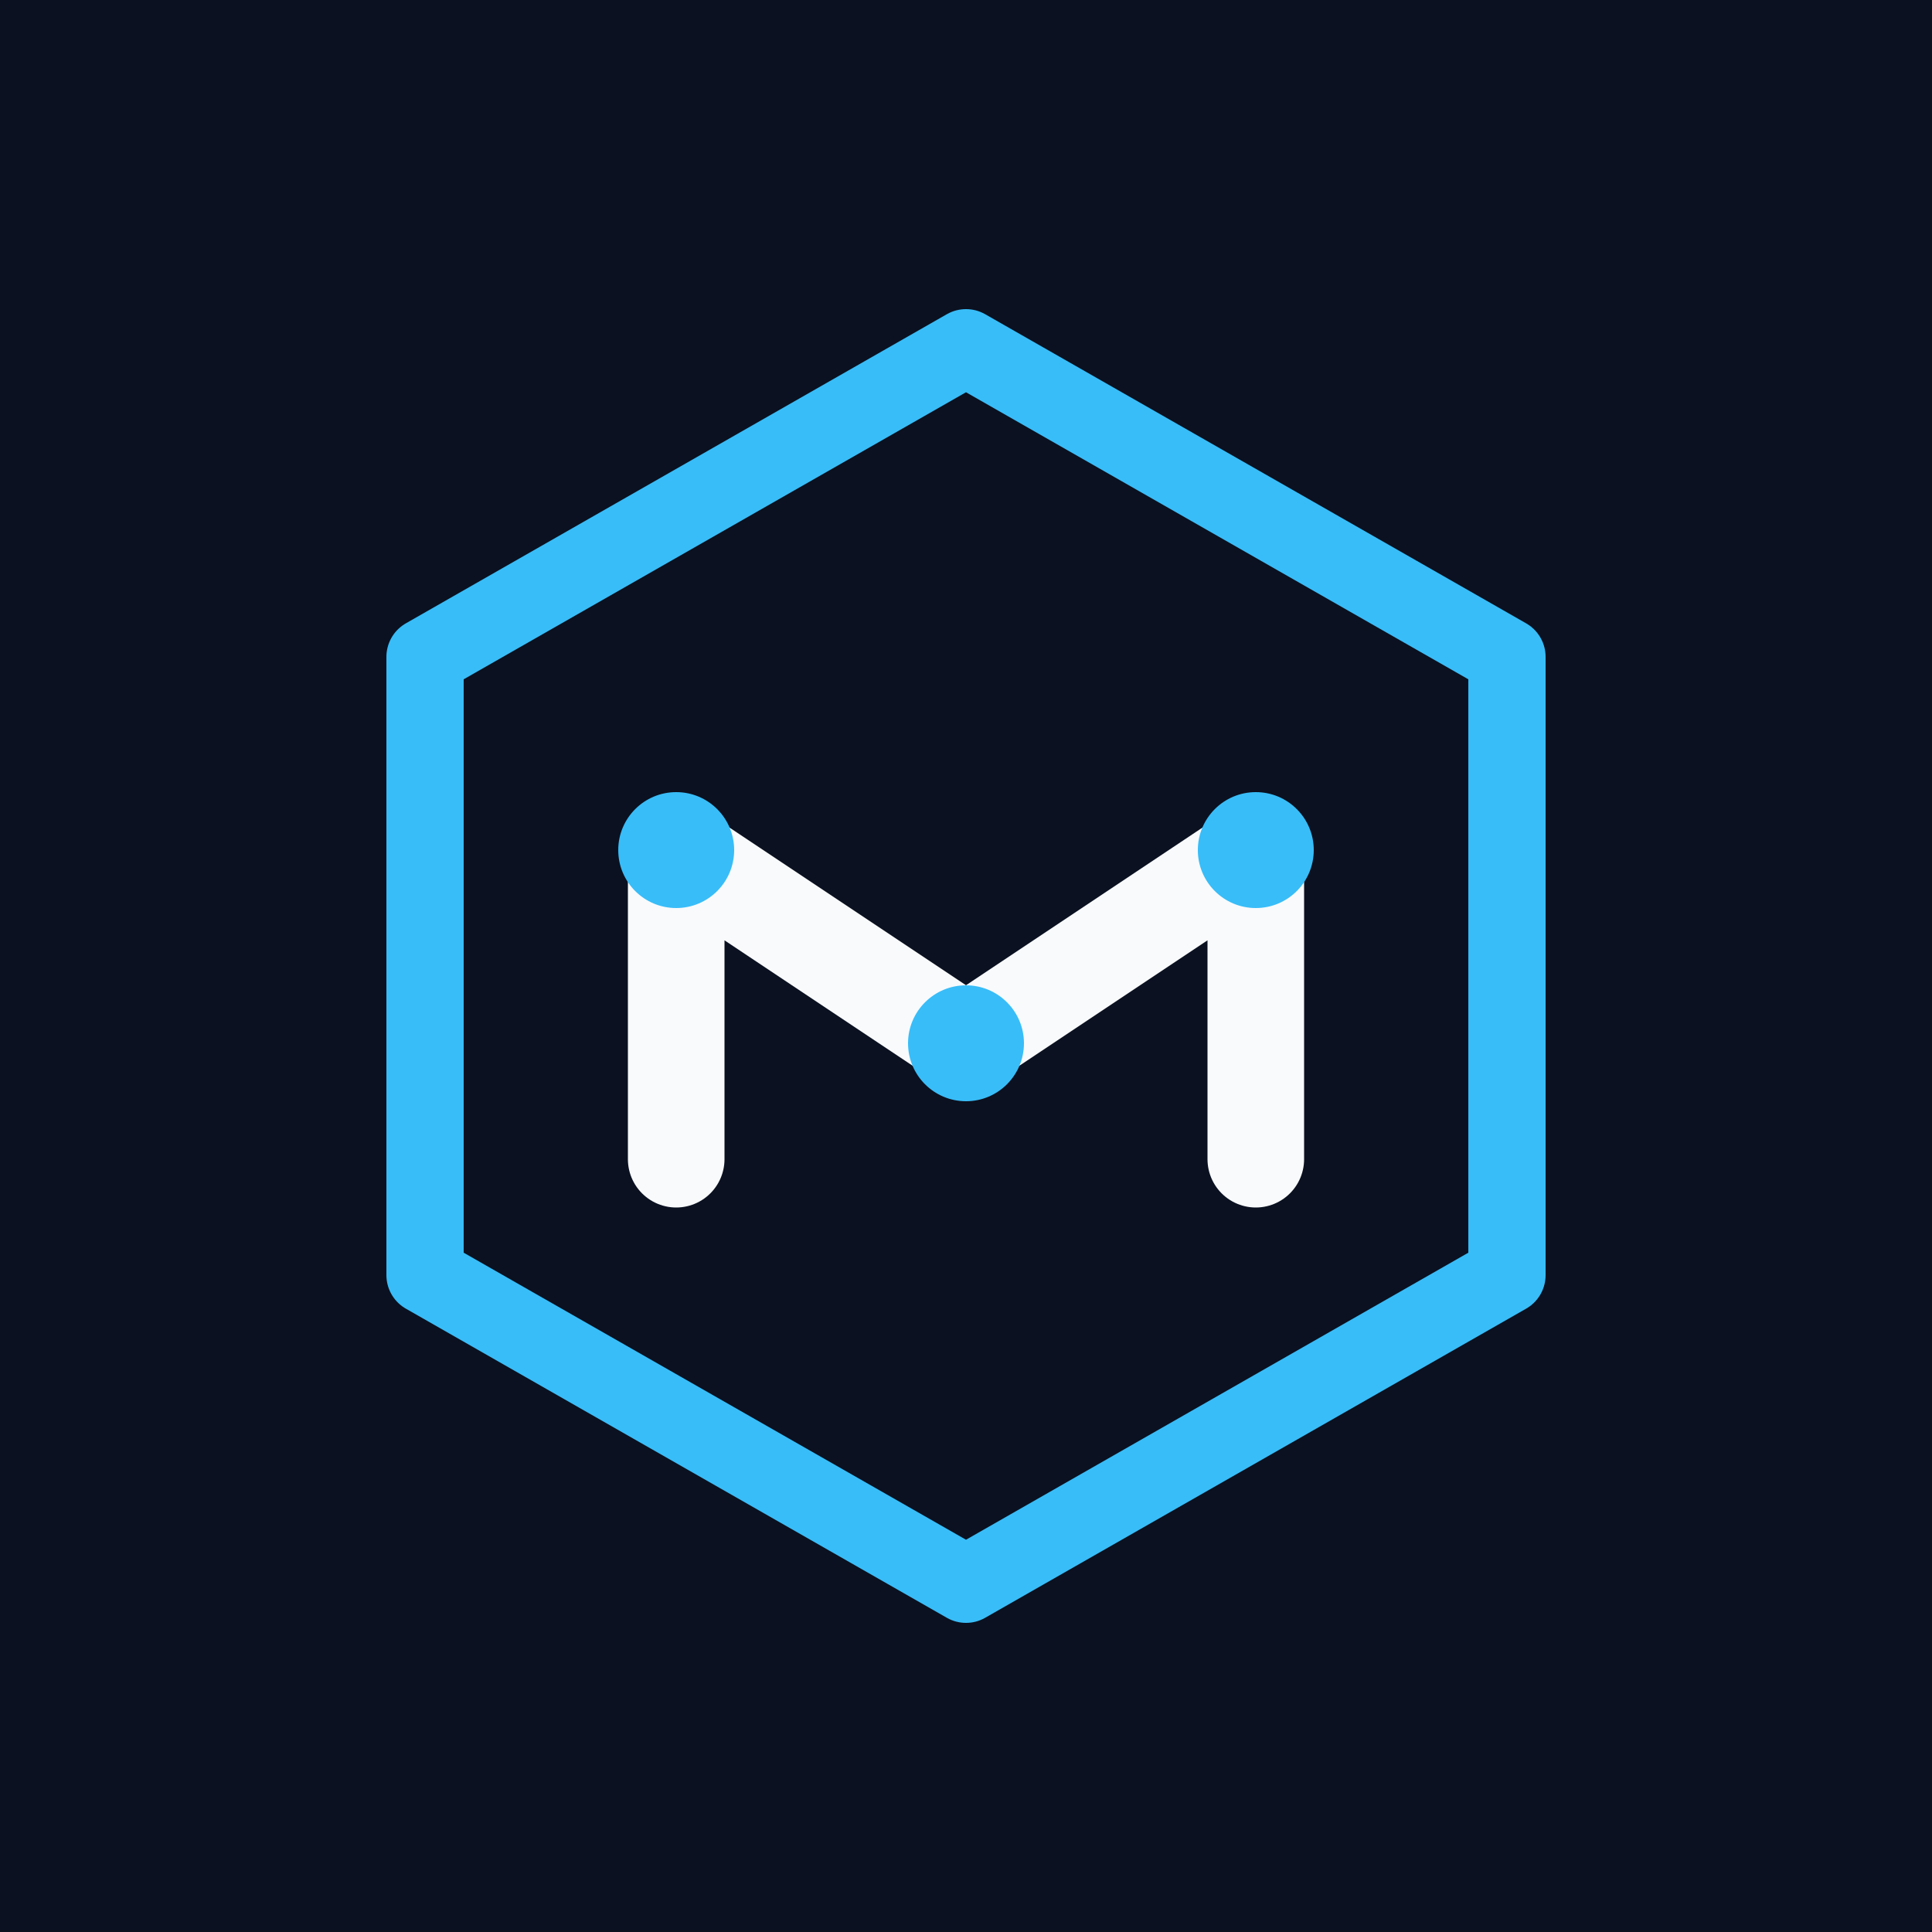
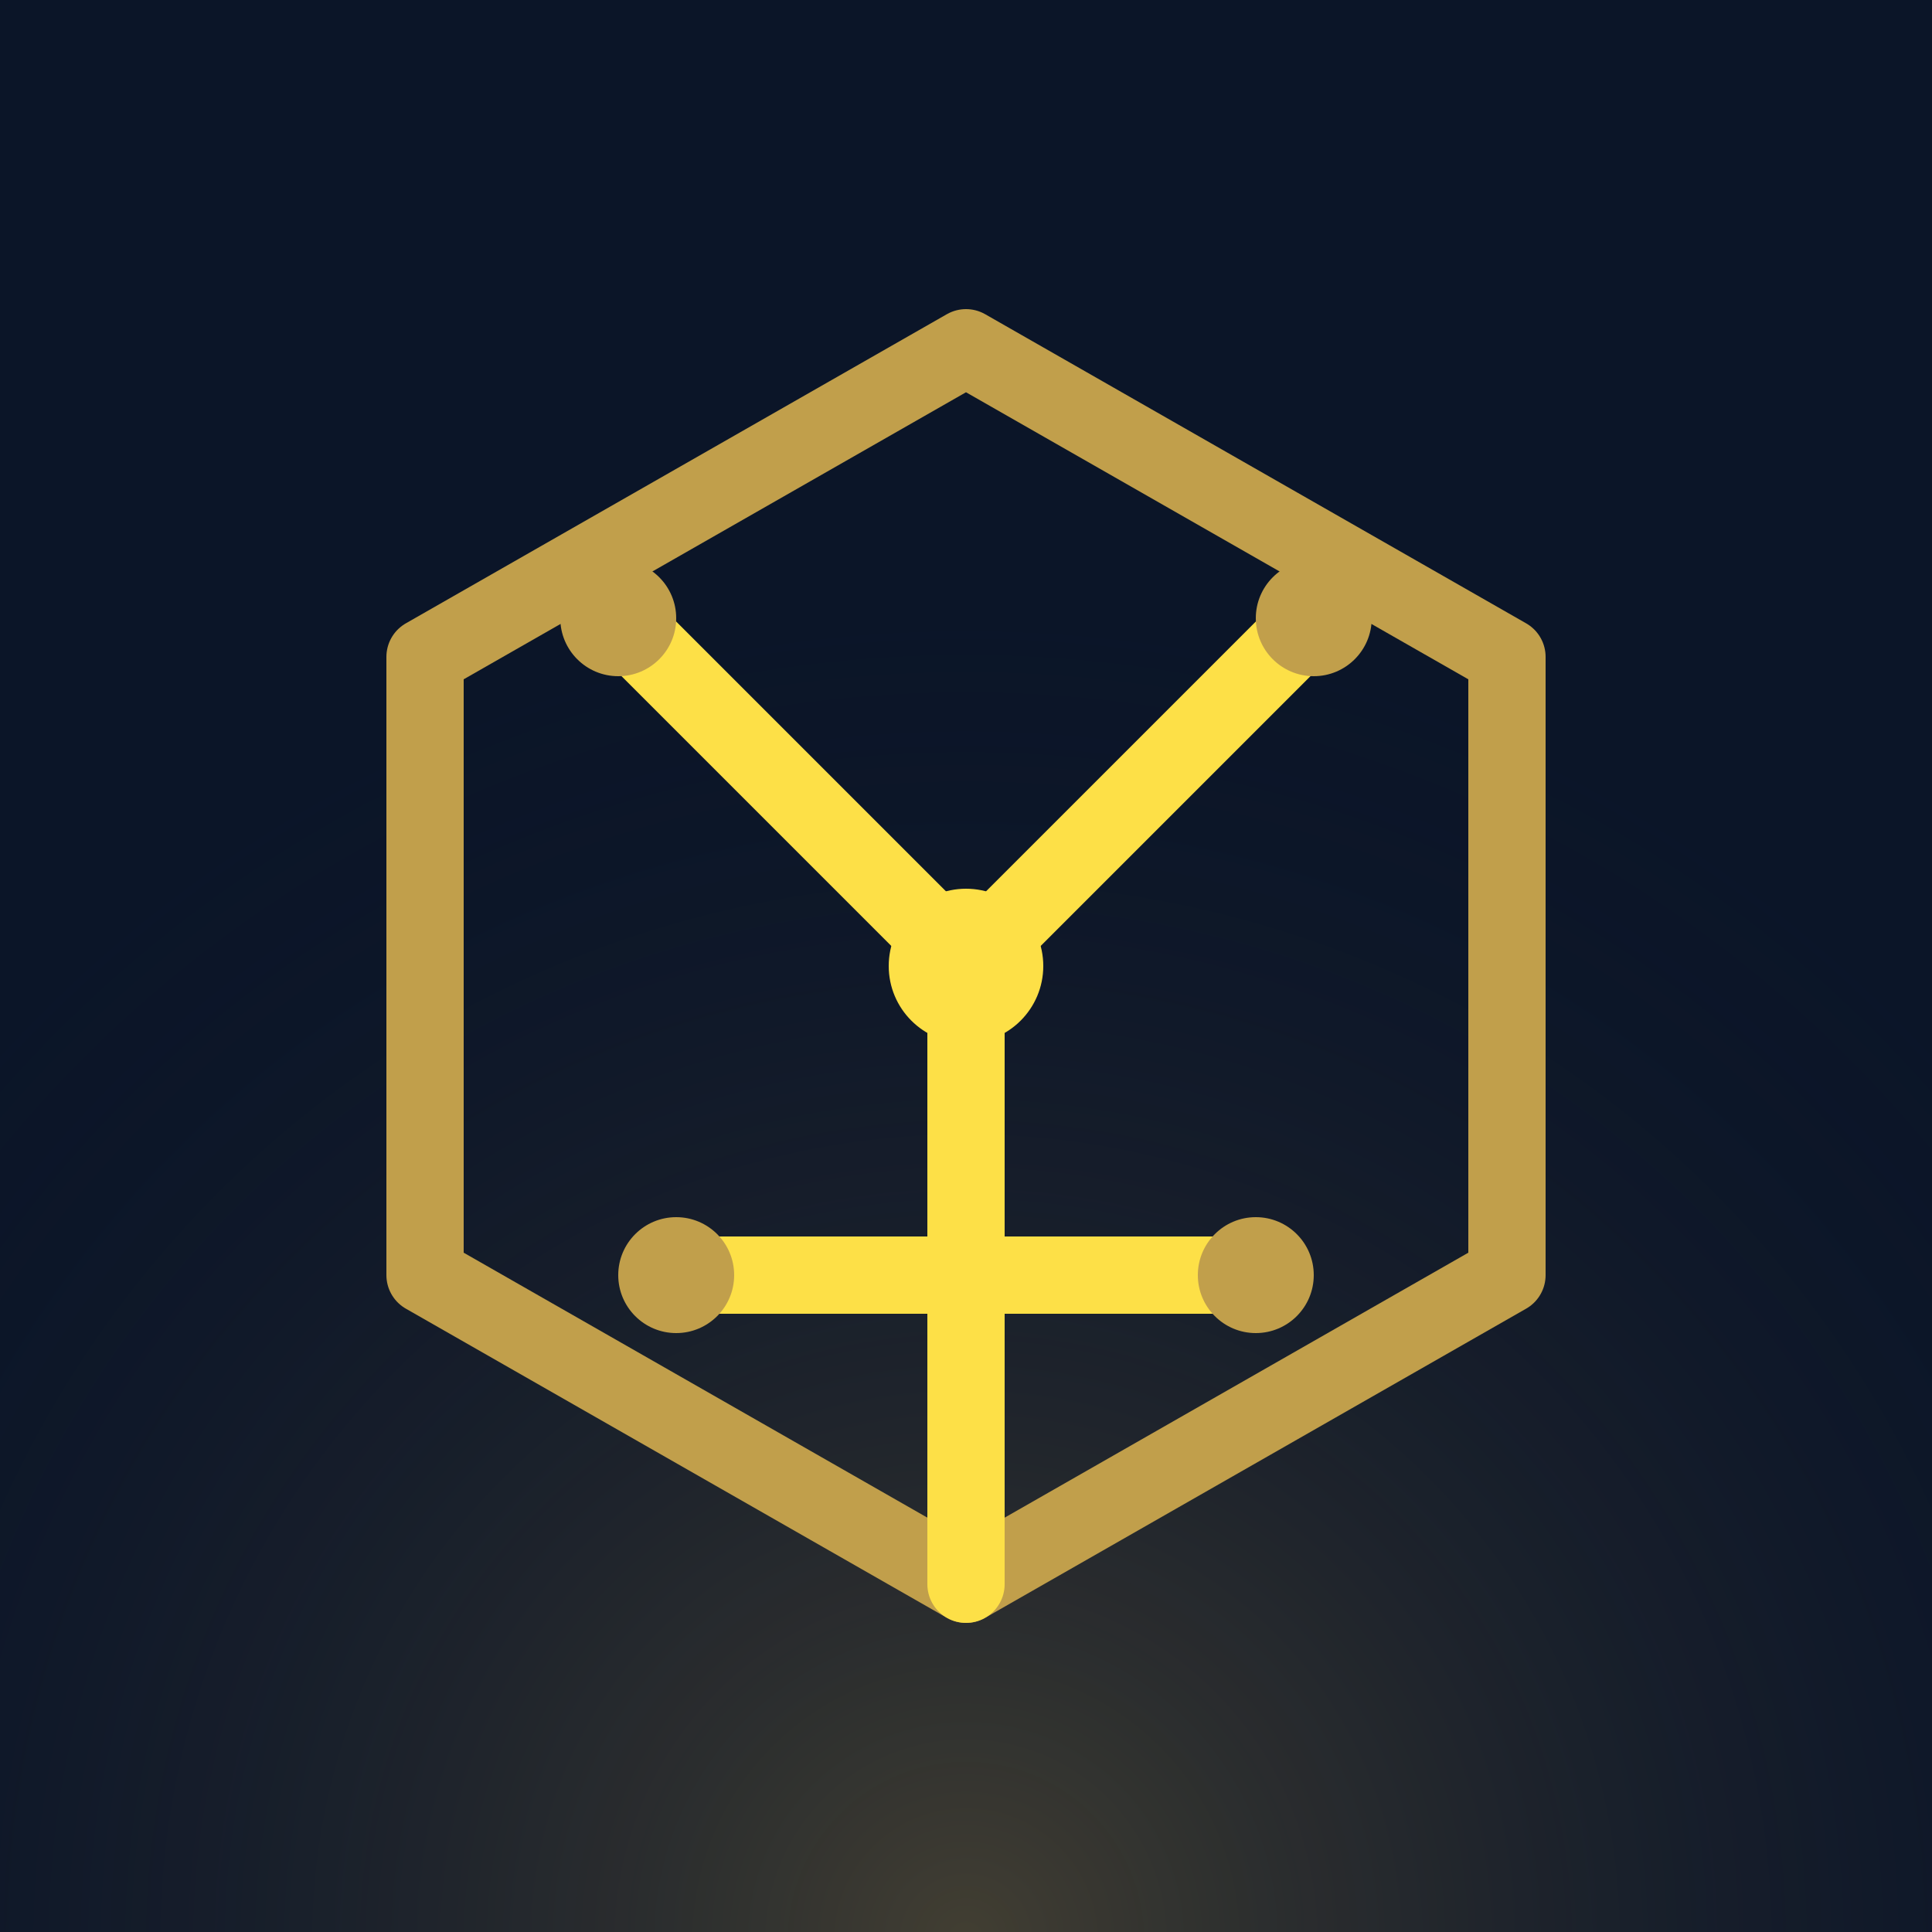
<svg xmlns="http://www.w3.org/2000/svg" viewBox="0 0 100 100" width="400" height="400">
-   <rect width="100" height="100" fill="#0B1120" />
-   <polygon points="50 18, 78 34, 78 66, 50 82, 22 66, 22 34" fill="none" stroke="#38BDF8" stroke-width="4" stroke-linejoin="round" />
-   <path d="M 35 60 L 35 44 L 50 54 L 65 44 L 65 60" fill="none" stroke="#F8FAFC" stroke-width="5" stroke-linecap="round" stroke-linejoin="round" />
-   <circle cx="35" cy="44" r="3" fill="#38BDF8" />
-   <circle cx="50" cy="54" r="3" fill="#38BDF8" />
-   <circle cx="65" cy="44" r="3" fill="#38BDF8" />
+   <defs>
+     <radialGradient id="lab-radiance" cx="50%" cy="100%" r="70%">
+       <stop offset="0%" stop-color="#C19F4B" stop-opacity="0.3" />
+       <stop offset="100%" stop-color="#0B1528" stop-opacity="0" />
+     </radialGradient>
+   </defs>
+   <rect width="100" height="100" fill="#0B1528" />
+   <rect width="100" height="100" fill="url(#lab-radiance)" />
+   <polygon points="50 18, 78 34, 78 66, 50 82, 22 66, 22 34" fill="none" stroke="#C19F4B" stroke-width="4" stroke-linejoin="round" />
+   <path d="M 50 82 L 50 50 M 50 50 L 32 32 M 50 50 L 68 32 M 50 66 L 35 66 M 50 66 L 65 66" fill="none" stroke="#FDE047" stroke-width="4" stroke-linecap="round" stroke-linejoin="round" />
+   <circle cx="32" cy="32" r="3" fill="#C19F4B" />
+   <circle cx="68" cy="32" r="3" fill="#C19F4B" />
+   <circle cx="35" cy="66" r="3" fill="#C19F4B" />
+   <circle cx="65" cy="66" r="3" fill="#C19F4B" />
+   <circle cx="50" cy="50" r="4" fill="#FDE047" />
</svg>
